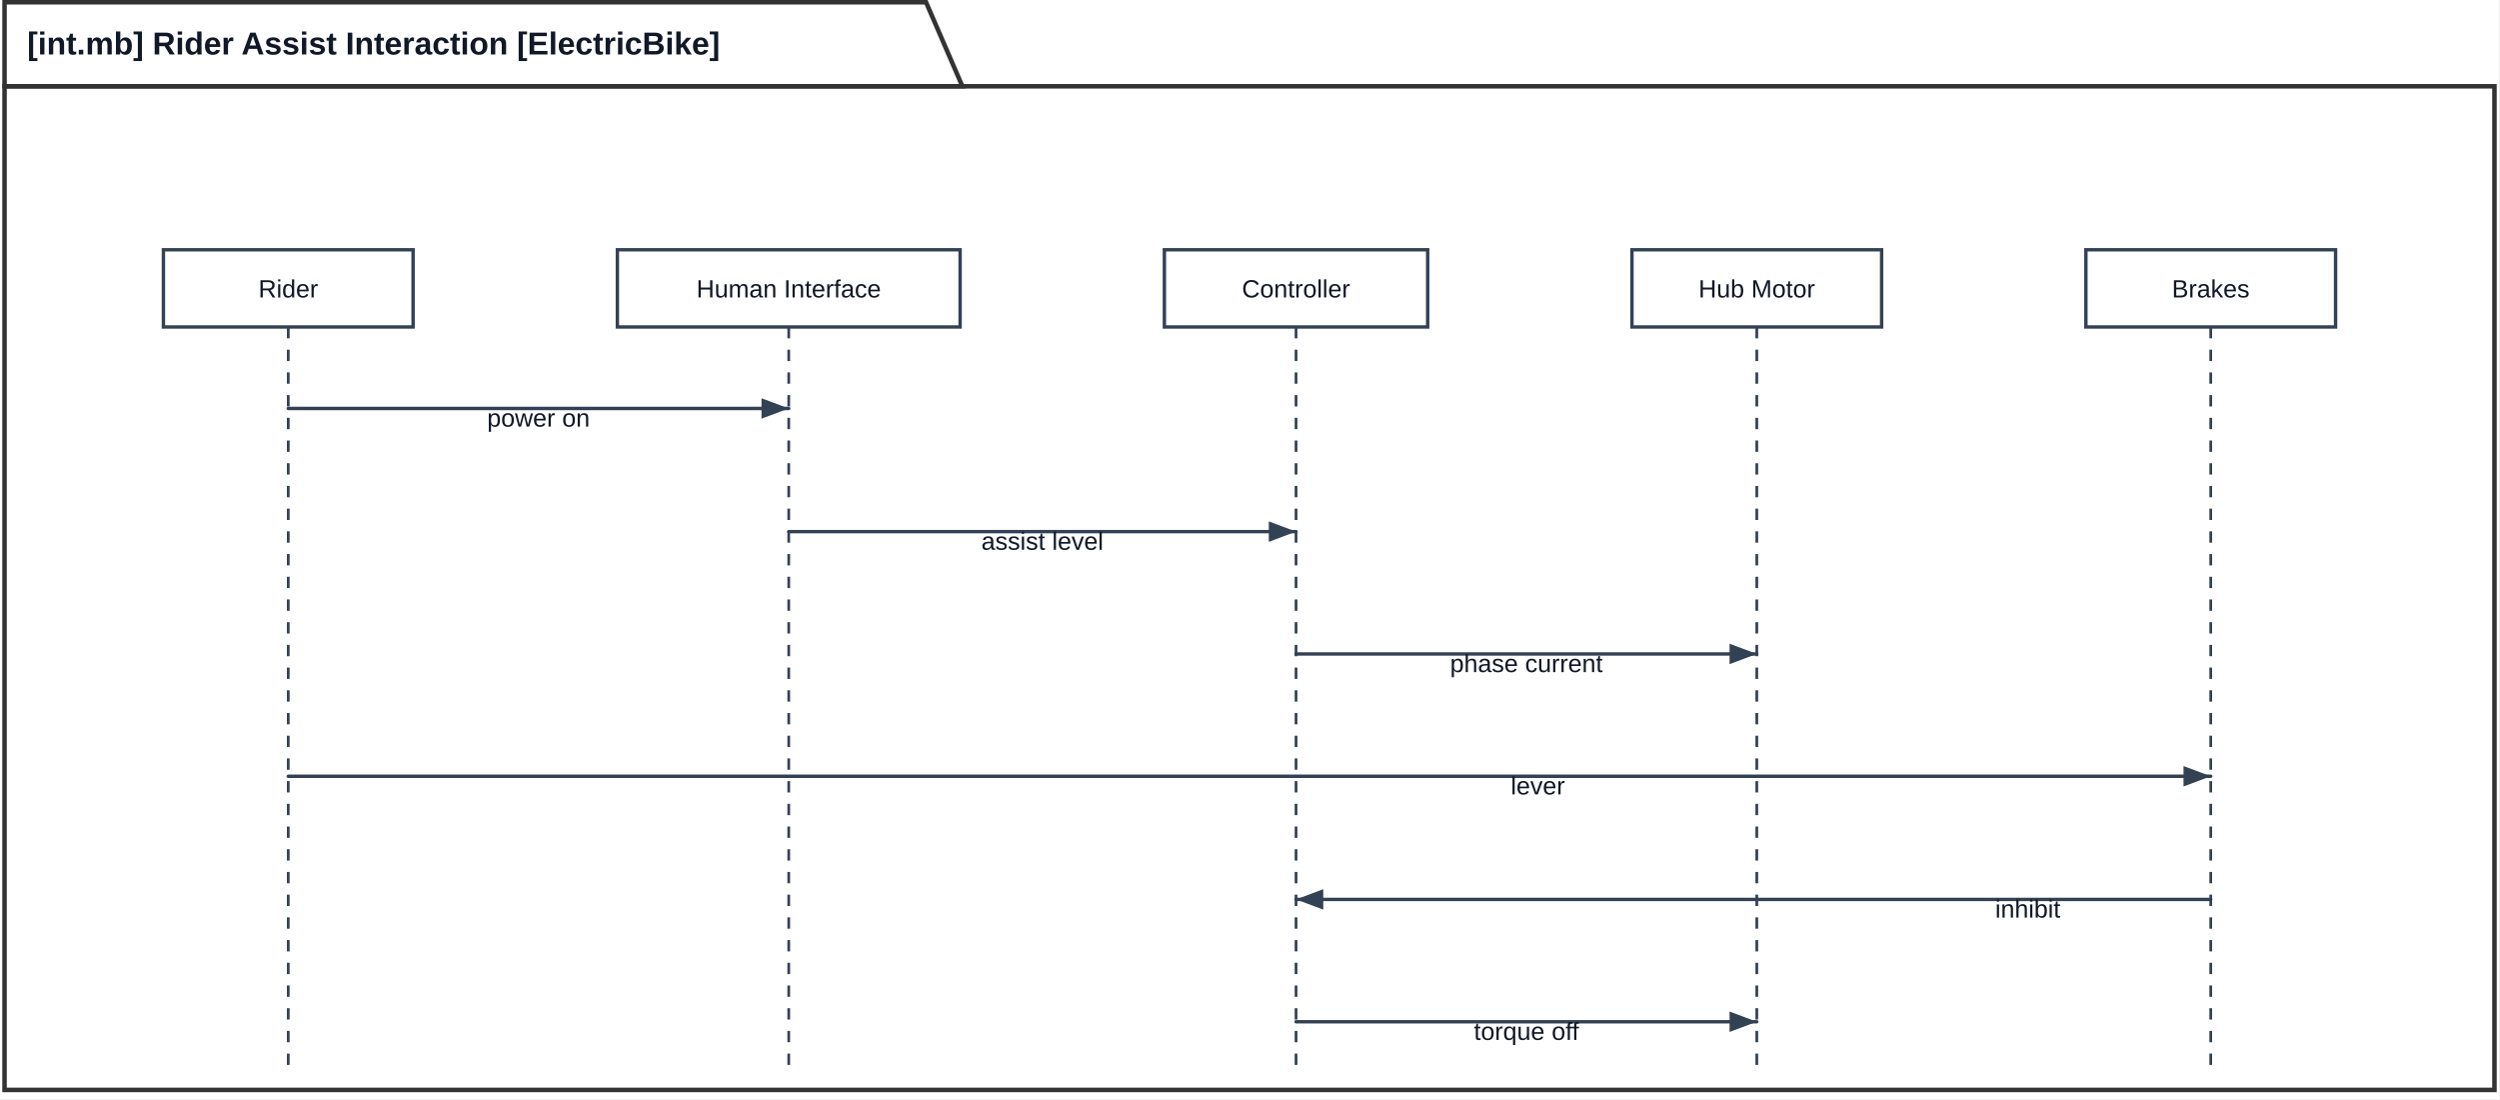
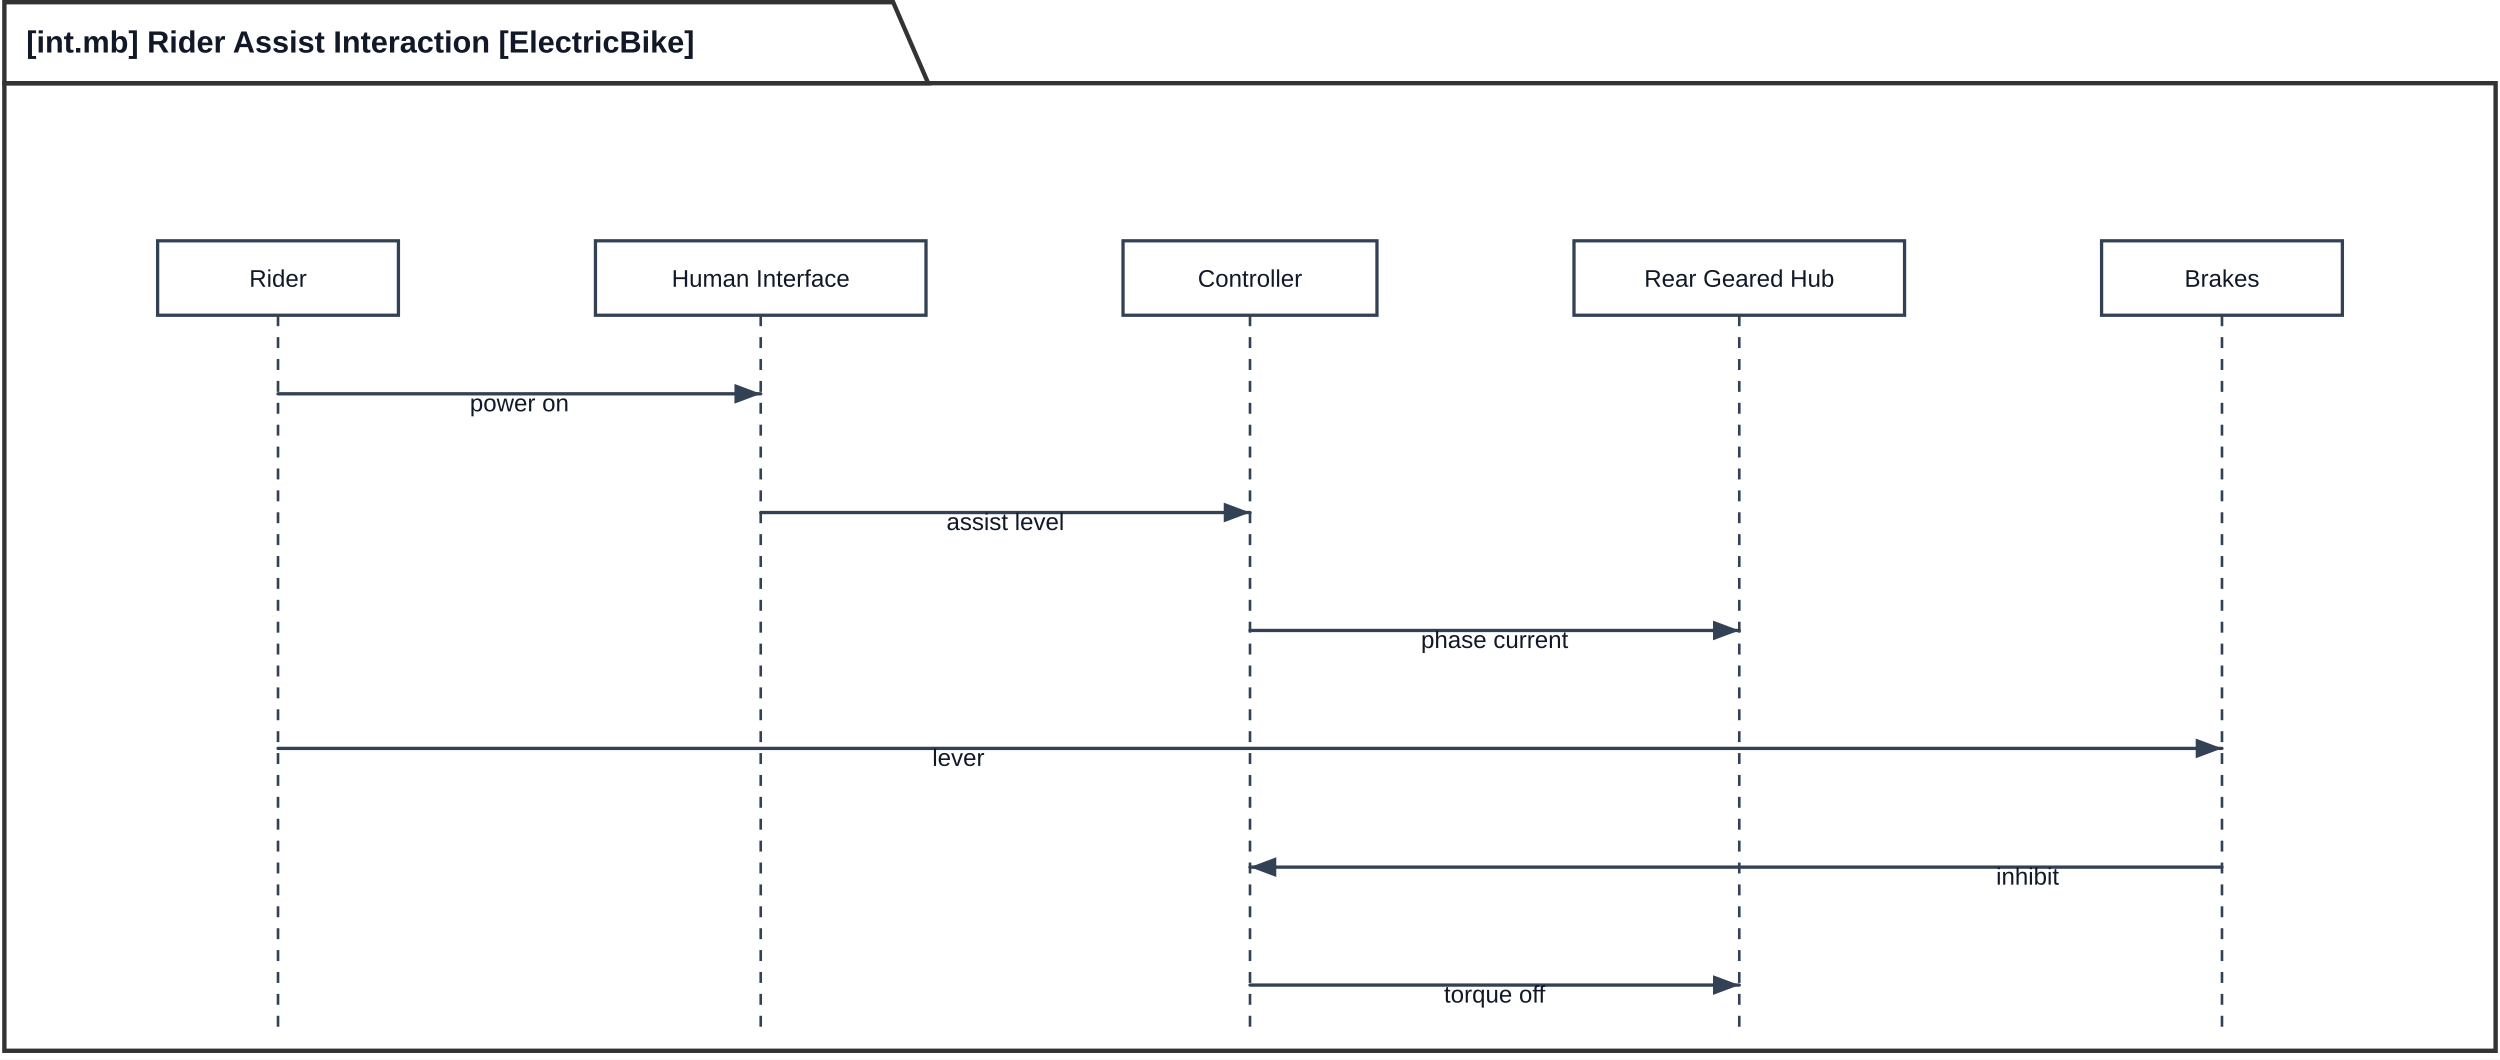
- <svg xmlns="http://www.w3.org/2000/svg" width="1101" height="484" viewBox="0 0 1101 484">
+ <svg xmlns="http://www.w3.org/2000/svg" width="1142" height="484" viewBox="0 0 1142 484">
  <defs>
    <style>text{font-family:Arial,Helvetica,sans-serif;fill:#111827}.label{font-size:13px}.small{font-size:11px}.header{font-size:14px;font-weight:600}</style>
    <marker id="arrow" markerWidth="8" markerHeight="6" refX="8" refY="3" orient="auto">
      <polygon points="0 0,8 3,0 6" fill="#1D4ED8" />
    </marker>
    <marker id="arrow-dark" markerWidth="8" markerHeight="6" refX="8" refY="3" orient="auto">
      <polygon points="0 0,8 3,0 6" fill="#334155" />
    </marker>
    <marker id="composition" markerWidth="12" markerHeight="12" refX="0" refY="6" orient="auto" markerUnits="strokeWidth">
      <polygon points="0 6,6 0,12 6,6 12" fill="#111827" stroke="#111827" />
    </marker>
  </defs>
-   <rect x="0" y="0" width="1101" height="484" fill="#FFFFFF" />
-   <rect x="2" y="38" width="1097" height="442" fill="none" stroke="#333333" stroke-width="2" />
+   <rect x="0" y="0" width="1142" height="484" fill="#FFFFFF" />
+   <rect x="2" y="38" width="1138" height="442" fill="none" stroke="#333333" stroke-width="2" />
  <path d="M 2 1 H 408 L 424 38 H 2 Z" fill="#FFFFFF" stroke="#333333" stroke-width="2" />
  <text class="header" x="12" y="24">[int.mb] Rider Assist Interaction [ElectricBike]</text>
-   <rect x="2" y="38" width="1097" height="444" fill="none" stroke="#333333" stroke-width="0" />
+   <rect x="2" y="38" width="1138" height="444" fill="none" stroke="#333333" stroke-width="0" />
  <g transform="translate(2,40)">
    <rect id="rider" x="70" y="70" width="110" height="34" fill="#FFFFFF" stroke="#334155" stroke-width="1.5" />
    <text class="small" text-anchor="middle" x="125" y="91">Rider</text>
    <line x1="125" y1="104" x2="125" y2="434" stroke="#334155" stroke-width="1.2" stroke-dasharray="5 5" />
    <rect id="humanInterface" x="270" y="70" width="151" height="34" fill="#FFFFFF" stroke="#334155" stroke-width="1.5" />
    <text class="small" text-anchor="middle" x="345.5" y="91">Human Interface</text>
    <line x1="345.5" y1="104" x2="345.5" y2="434" stroke="#334155" stroke-width="1.2" stroke-dasharray="5 5" />
    <rect id="motorController" x="511" y="70" width="116" height="34" fill="#FFFFFF" stroke="#334155" stroke-width="1.5" />
    <text class="small" text-anchor="middle" x="569" y="91">Controller</text>
    <line x1="569" y1="104" x2="569" y2="434" stroke="#334155" stroke-width="1.2" stroke-dasharray="5 5" />
-     <rect id="hubMotor" x="717" y="70" width="110" height="34" fill="#FFFFFF" stroke="#334155" stroke-width="1.5" />
-     <text class="small" text-anchor="middle" x="772" y="91">Hub Motor</text>
-     <line x1="772" y1="104" x2="772" y2="434" stroke="#334155" stroke-width="1.2" stroke-dasharray="5 5" />
-     <rect id="brakeSystem" x="917" y="70" width="110" height="34" fill="#FFFFFF" stroke="#334155" stroke-width="1.5" />
-     <text class="small" text-anchor="middle" x="972" y="91">Brakes</text>
-     <line x1="972" y1="104" x2="972" y2="434" stroke="#334155" stroke-width="1.2" stroke-dasharray="5 5" />
+     <rect id="hubMotor" x="717" y="70" width="151" height="34" fill="#FFFFFF" stroke="#334155" stroke-width="1.5" />
+     <text class="small" text-anchor="middle" x="792.5" y="91">Rear Geared Hub</text>
+     <line x1="792.5" y1="104" x2="792.5" y2="434" stroke="#334155" stroke-width="1.2" stroke-dasharray="5 5" />
+     <rect id="brakeSystem" x="958" y="70" width="110" height="34" fill="#FFFFFF" stroke="#334155" stroke-width="1.5" />
+     <text class="small" text-anchor="middle" x="1013" y="91">Brakes</text>
+     <line x1="1013" y1="104" x2="1013" y2="434" stroke="#334155" stroke-width="1.2" stroke-dasharray="5 5" />
    <path d="M 125,139.888 L 345.5,139.888" fill="none" stroke="#334155" stroke-width="1.5" stroke-linejoin="round" stroke-linecap="round" marker-end="url(#arrow-dark)" />
    <path d="M 345.5,194.124 L 569,194.124" fill="none" stroke="#334155" stroke-width="1.5" stroke-linejoin="round" stroke-linecap="round" marker-end="url(#arrow-dark)" />
-     <path d="M 569,247.996 L 772,247.996" fill="none" stroke="#334155" stroke-width="1.5" stroke-linejoin="round" stroke-linecap="round" marker-end="url(#arrow-dark)" />
-     <path d="M 125,301.868 L 972,301.868" fill="none" stroke="#334155" stroke-width="1.5" stroke-linejoin="round" stroke-linecap="round" marker-end="url(#arrow-dark)" />
-     <path d="M 972,356.104 L 569,356.104" fill="none" stroke="#334155" stroke-width="1.5" stroke-linejoin="round" stroke-linecap="round" marker-end="url(#arrow-dark)" />
-     <path d="M 569,409.976 L 772,409.976" fill="none" stroke="#334155" stroke-width="1.5" stroke-linejoin="round" stroke-linecap="round" marker-end="url(#arrow-dark)" />
+     <path d="M 569,247.996 L 792.5,247.996" fill="none" stroke="#334155" stroke-width="1.5" stroke-linejoin="round" stroke-linecap="round" marker-end="url(#arrow-dark)" />
+     <path d="M 125,301.868 L 1013,301.868" fill="none" stroke="#334155" stroke-width="1.5" stroke-linejoin="round" stroke-linecap="round" marker-end="url(#arrow-dark)" />
+     <path d="M 1013,356.104 L 569,356.104" fill="none" stroke="#334155" stroke-width="1.5" stroke-linejoin="round" stroke-linecap="round" marker-end="url(#arrow-dark)" />
+     <path d="M 569,409.976 L 792.5,409.976" fill="none" stroke="#334155" stroke-width="1.5" stroke-linejoin="round" stroke-linecap="round" marker-end="url(#arrow-dark)" />
    <text class="small" text-anchor="middle" x="235.25" y="147.888">power on</text>
    <text class="small" text-anchor="middle" x="457.25" y="202.124">assist level</text>
-     <text class="small" text-anchor="middle" x="670.5" y="255.996">phase current</text>
-     <text class="small" text-anchor="middle" x="675.55" y="309.868">lever</text>
-     <text class="small" text-anchor="middle" x="891.4" y="364.104">inhibit</text>
-     <text class="small" text-anchor="middle" x="670.5" y="417.976">torque off</text>
+     <text class="small" text-anchor="middle" x="680.75" y="255.996">phase current</text>
+     <text class="small" text-anchor="middle" x="435.8" y="309.868">lever</text>
+     <text class="small" text-anchor="middle" x="924.2" y="364.104">inhibit</text>
+     <text class="small" text-anchor="middle" x="680.75" y="417.976">torque off</text>
  </g>
</svg>
